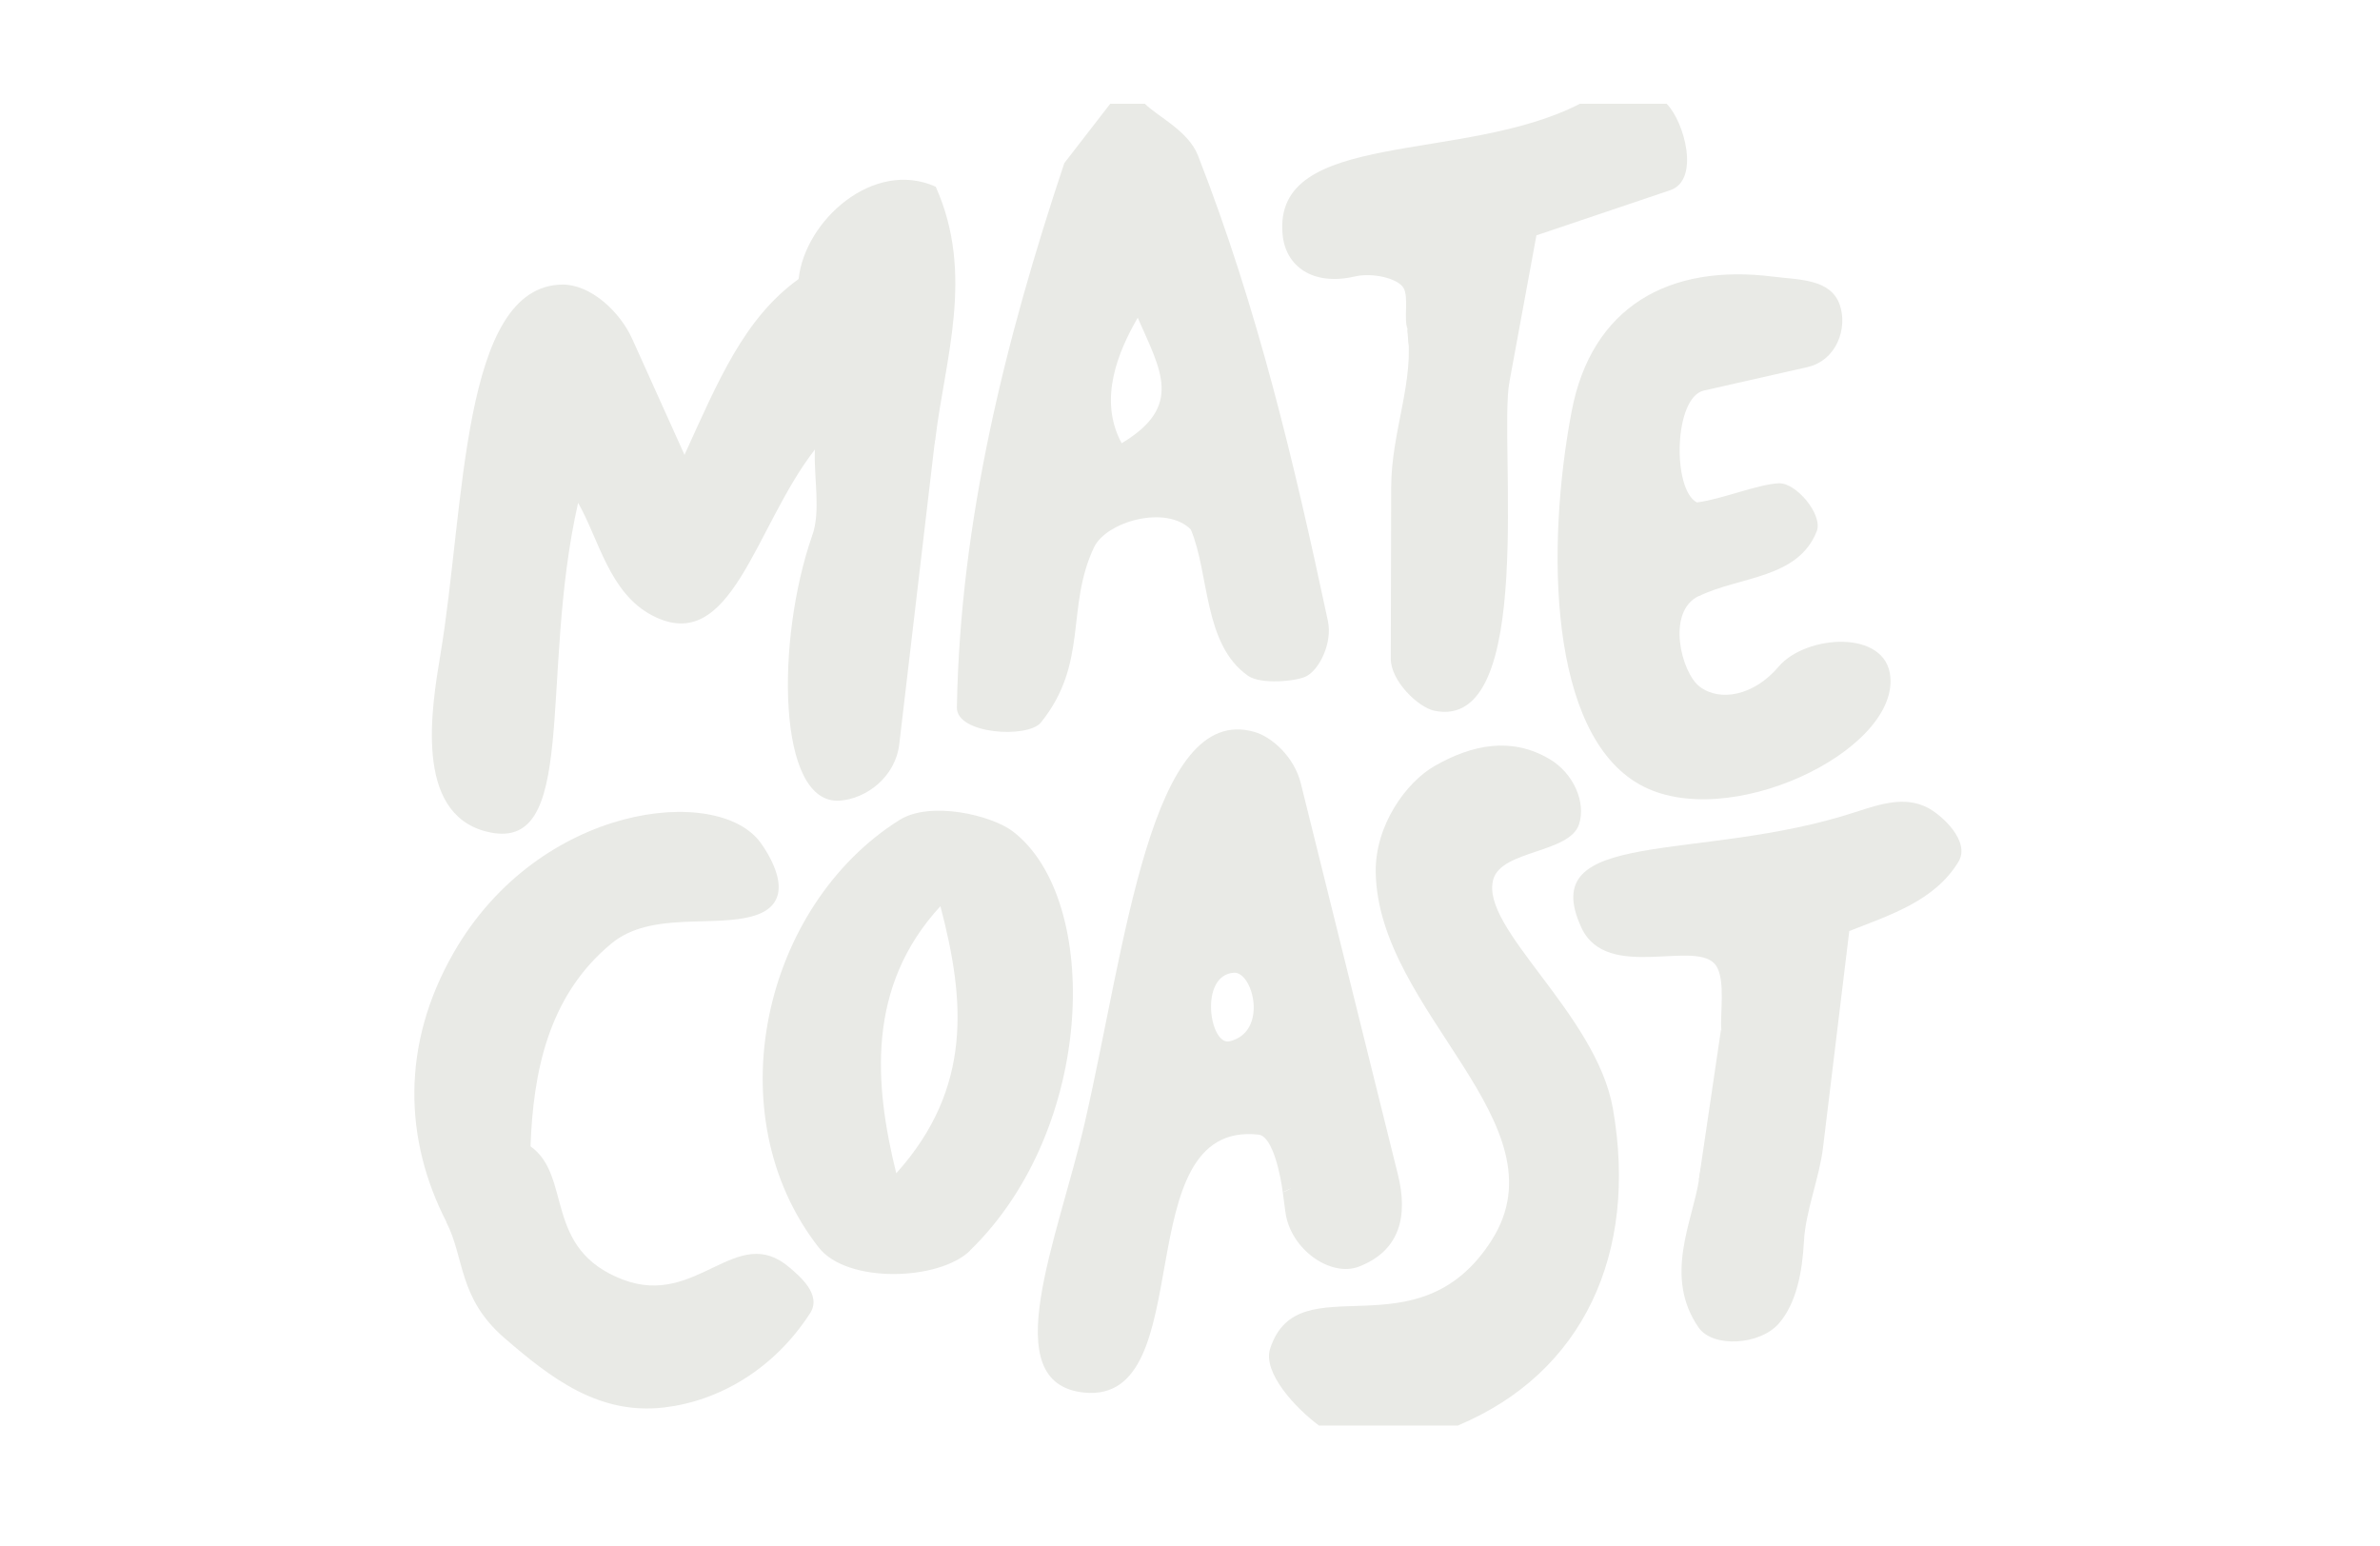
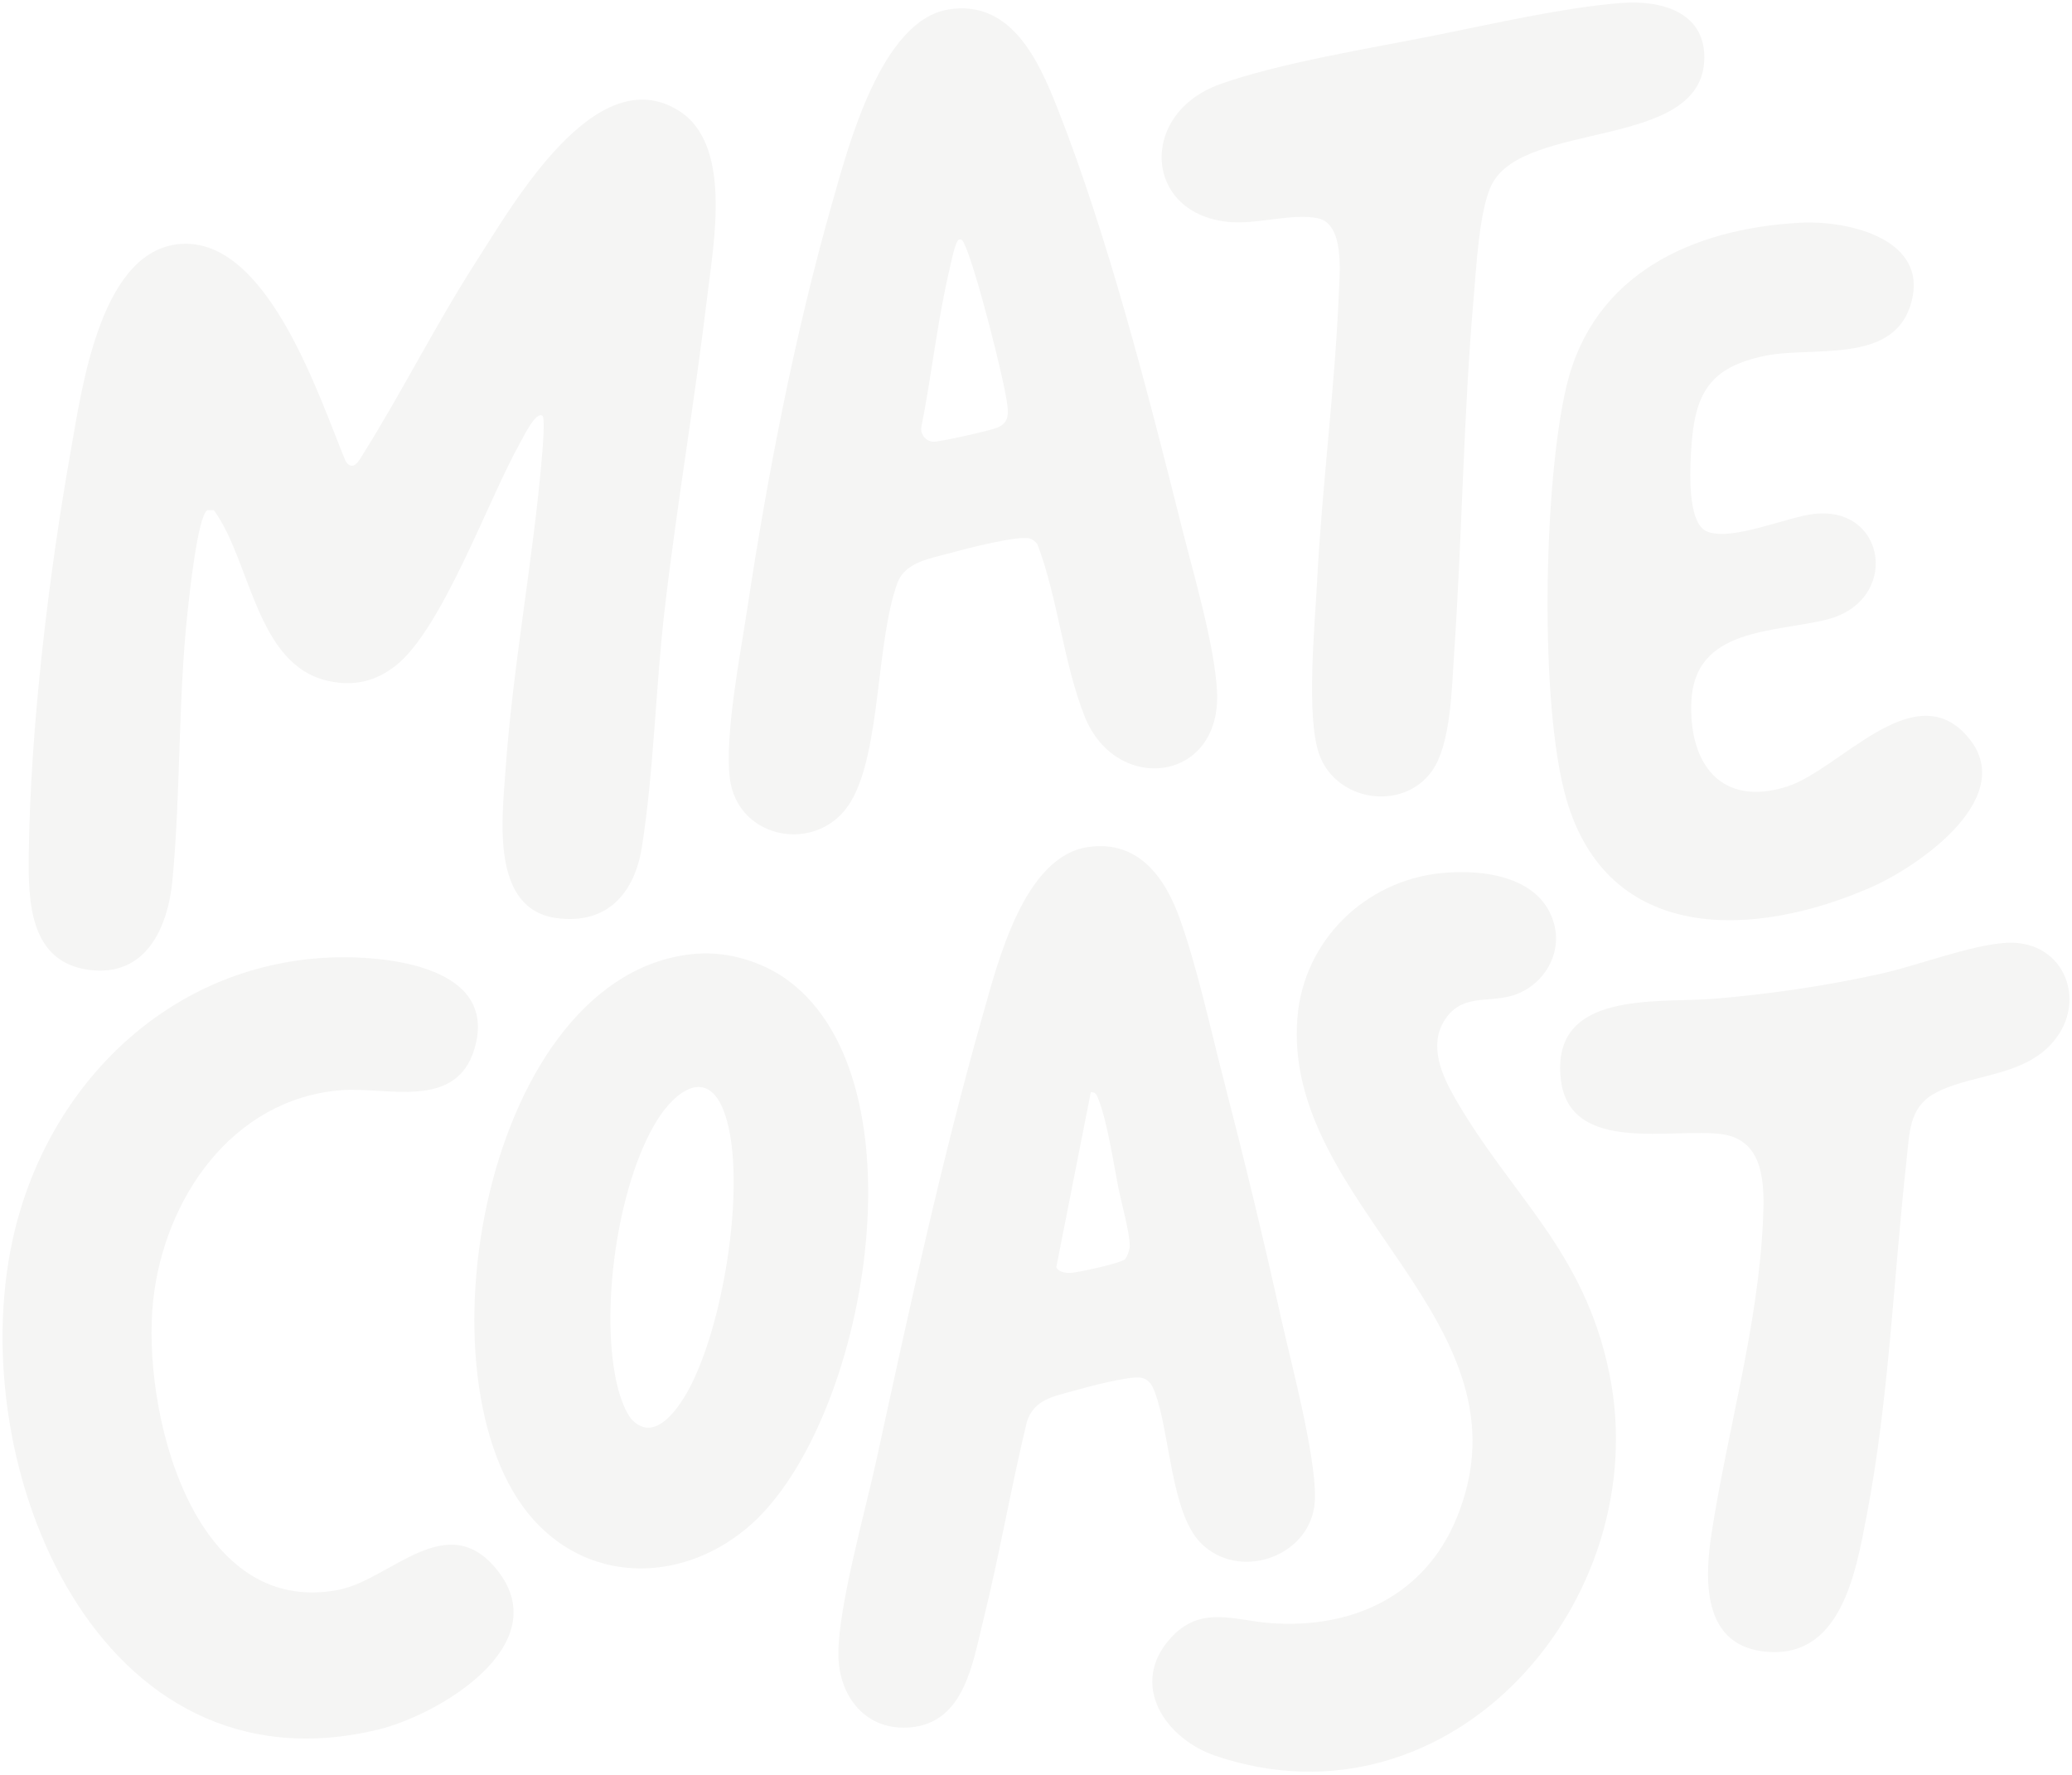
- <svg xmlns="http://www.w3.org/2000/svg" viewBox="0 0 117 76" fill="#E9EAE6" role="img" aria-label="Mate Coast">
-   <path d="M56.29,5.11c.64.63,2.13,1.33,2.6,2.53,2.94,7.52,4.73,15.11,6.39,22.89.23,1.09-.43,2.4-1.07,2.72-.5.25-2.24.41-2.86-.03-2.2-1.54-1.89-5.01-2.81-7.19-1.21-1.22-4.15-.4-4.76.88-1.4,2.96-.25,5.68-2.61,8.61-.64.79-4.15.58-4.13-.74.16-9.19,2.38-18.06,5.28-26.76l2.26-2.92h1.71ZM55.14,21.79c3.05-1.82,1.92-3.59.79-6.17-.93,1.61-1.97,3.99-.79,6.17Z" />
-   <path d="M71.68,70.08h-6.84c-1.15-.85-2.78-2.6-2.4-3.78,1.39-4.27,7.23.42,10.89-5.33s-5.6-11.21-5.7-18.1c-.03-2.32,1.51-4.42,2.89-5.21,1.85-1.06,3.79-1.45,5.66-.34,1.17.69,1.79,2.11,1.45,3.19-.45,1.44-3.81,1.27-4.22,2.72-.68,2.4,5.06,6.59,5.88,11.27,1.25,7.14-1.48,13-7.6,15.57Z" />
-   <path d="M81.94,5.11c.87.89,1.64,3.74.17,4.24l-6.58,2.22-1.33,7.22c-2.07,3.78-4.91,1.07-5.01-2.63-.19-.48.07-1.54-.19-2-.28-.48-1.53-.77-2.39-.57-2.07.48-3.42-.49-3.56-2.08-.47-5.18,8.91-3.46,14.62-6.41h4.27Z" />
-   <path d="M47.68,61.49c-1.53,1.48-6.04,1.62-7.43-.16-5.11-6.53-2.73-16.81,3.97-21.02,1.52-.95,4.52-.24,5.58.57,4.34,3.33,4.08,14.59-2.12,20.6ZM44.06,57.68c3.78-4.2,3.37-8.57,2.17-13.13-3.65,3.96-3.25,8.77-2.17,13.13Z" />
-   <path d="M74.2,18.79c-.53,2.91,1.36,17.21-3.69,16.15-.78-.16-2.15-1.46-2.14-2.57l.02-8.39c0-2.8,1.18-5.25.79-7.82.8,1.98,2.82,3.18,5.01,2.63Z" />
-   <g>
-     <path d="M26.07,56.35c2,3.97-1.7,7.56-4.12,3.73-2.07-4.02-2.26-8.69.35-13.24,4.21-7.35,13-8.3,15.09-5.41.57.79,1.82,2.92-.29,3.58-1.98.62-5.1-.24-7.05,1.38-3.12,2.58-3.84,6.36-3.97,9.97Z" />
-     <path d="M21.95,60.08c1.07.02,2.91-.05,3.34-.82.37-.66.75-2.01.78-2.91,2.08,1.45.6,5.06,4.56,6.56,3.65,1.39,5.57-2.84,8.18-.6.48.41,1.6,1.33,1.02,2.24-1.8,2.79-4.5,4.32-7.16,4.64-3.23.39-5.59-1.44-7.87-3.41s-1.95-3.93-2.86-5.7Z" />
+ <svg xmlns="http://www.w3.org/2000/svg" viewBox="133.04 371.46 813.92 697.07" fill="#F5F5F4" role="img" aria-label="Mate Coast">
+   <g id="Capa_1">
    <g>
-       <path d="M39.26,13.71c3.25,1.93,5.59,8.09.8,8.39-2.97,3.81-4.09,10.19-7.99,8.16-2.12-1.1-2.63-3.76-3.65-5.54-1.95,8.58.12,17.39-4.55,16.15-3.51-.93-2.66-6.04-2.22-8.69,1.22-7.25,1.01-18.14,6-18.19,1.35-.01,2.8,1.28,3.43,2.67l2.57,5.7c1.66-3.64,2.93-6.72,5.62-8.65Z" />
-       <path d="M45.98,21.6c-1.52,6.34-3.54,7.91-6.05,4.73.43-1.22.07-2.83.13-4.23.74-.94,1.15-3.37.75-4.77-.15-.55-2.25-.93-2.27-1.47s.59-1.51.72-2.14c.3-2.87,3.68-5.92,6.74-4.54,1.93,4.3.44,8.51-.02,12.42Z" />
-       <path d="M39.93,26.32c.6-.68,3.12.22,3.56-.45.95-1.44.83-3.82,2.48-4.28l-1.76,14.98c-.19,1.64-1.63,2.7-2.93,2.79-3.09.21-3.15-7.89-1.35-13.04Z" />
+       <path d="M346.09,534.79c-2.63-1.75-7.49,8.42-8.68,10.53-12.67,22.51-30.62,73.36-49.02,87.74-7.96,6.22-16.52,8.12-26.41,5.93-28.45-6.28-30.38-47.25-44.93-67.06h-2.61c-3.73,2.37-7.01,33.35-7.66,39.36-3.84,35.34-2.7,71.12-6,105.97-1.76,18.6-10.37,38.14-32.68,35.26-23.49-3.04-24-26.9-23.76-45.54.64-49.71,7.82-109.65,16.55-158.67,4.34-24.38,11.76-80.51,44.65-81.07,33.38-.57,53.05,60.78,63.27,85.44,3.01,4.41,5.37-.43,7.04-3.1,15.52-24.85,28.68-51.21,44.6-75.92,14.23-22.09,46.61-79.16,79.25-58.7,20.98,13.15,13.71,51.58,11.25,72.27-4.93,41.43-12.07,82.7-16.87,124.17-3.5,30.23-4.21,63.26-8.89,92.83-2.88,18.23-13.7,30.57-33.46,27.94-25.98-3.45-21.44-39.07-20.15-57.62,2.9-41.89,11.12-83.99,14.52-125.66.18-2.19,1.09-13.36,0-14.1Z" />
+       <path d="M505.72,375.16c24.58-3.88,35.35,20.17,42.74,38.9,19.71,49.95,35.72,112.36,48.87,164.81,4.6,18.34,12.78,45.83,13.77,64.01,1.98,36.03-39.64,40.98-51.97,10.09-8.35-20.93-10.49-46.43-18.6-67.73-.66-.92-1.86-1.85-2.93-2.19-4.38-1.39-25.48,4.07-31.18,5.66-7.65,2.13-17.81,3.5-20.81,11.67-8.52,23.13-6.45,65.96-18.31,85.97-12.42,20.95-44.73,15.36-47.6-9.32-1.99-17.06,4.17-48.47,6.89-66.44,7.98-52.8,18.79-108.46,33.44-159.74,6.28-21.99,19.14-71.49,45.69-75.68ZM509.8,465.56c-1.46.35-3.16,9.12-3.59,10.95-4.96,20.76-7.14,42.18-11.31,63.1-.19,2.76,1.92,5.22,4.67,5.4,2.37.15,22.54-4.38,25.18-5.51,3.99-1.71,4.49-4.33,4.07-8.32-1.05-9.92-12.66-54.93-16.83-63.54-.45-.93-.8-2.41-2.18-2.07Z" />
+       <path d="M560.44,704.25c19.79-2.87,30.33,11.98,36.14,28.38,6.88,19.41,11.79,42.36,17,62.5,8.08,31.28,15.77,62.82,22.73,94.37,3.71,16.83,15.09,58.89,13.02,73.72-2.86,20.49-30.12,29.28-44.69,14.36-11.67-11.96-11.94-42.88-17.9-59.03-.99-2.68-2.24-5.12-5.33-5.79-4.31-.94-21.7,3.7-26.92,5.2-7.73,2.21-15.09,3.29-18.02,11.89-6.31,26.02-10.8,52.5-17.25,78.48-4.1,16.47-7.32,39.75-28.32,41.76-17.51,1.68-28.38-11.87-28.53-28.53-.16-18.61,10.64-56.66,14.95-76.51,12.49-57.47,25.65-118.11,41.71-174.54,5.89-20.71,16.12-62.59,41.43-66.26ZM574.94,866.19c.9-.89,1.89-3.83,1.89-5.2-.02-5.44-3.29-16.88-4.48-22.93-1.88-9.55-4.33-25.71-7.65-34.23-.59-1.51-1.02-3.53-3.18-3.22l-13.54,68.67c.64,1.87,3.61,2.34,5.36,2.3,2.87-.07,20.02-3.82,21.61-5.4Z" />
+       <path d="M258.74,747.87c21.66-1.58,70.99,1.61,60.62,35.83-7.29,24.08-34.57,14.65-52.31,16.07-42.85,3.42-69.5,42.64-73.84,82.58-4.61,42.42,15.12,124.82,72.72,113.75,20.64-3.97,42.9-32.77,62.67-7.46,22.81,29.21-23.15,56.58-47.09,62.36-109.72,26.46-162.94-102.78-143.55-192.27,12.77-58.93,58.87-106.34,120.78-110.85Z" />
+       <path d="M698.92,714.52c16.36-1.73,39.49,1.08,44.59,19.9,3.37,12.45-4.73,24.95-16.87,28.33-9.71,2.71-20.03-.96-26.55,10.21-5.62,9.63-.65,20.94,4.31,29.62,22.23,38.86,50.89,59.9,60.81,108.43,18.23,89.24-62.05,181.52-154.6,150.32-19.83-6.69-34.13-27.96-17.87-46.14,11.88-13.28,25.05-7.1,39.28-6.04,32.08,2.4,60.61-10.61,73.22-41.29,31.8-77.36-68.68-122.63-62.54-196.73,2.49-30.08,26.41-53.46,56.21-56.62Z" />
+       <path d="M839.97,458.97c19.39-1.07,52.25,6.64,43.32,33.06-7.6,22.47-38.56,15.44-56.86,19.21-22.15,4.57-27.72,15.01-29.05,36.76-.45,7.33-1.75,29.08,6.24,32.3,9.74,3.92,31.46-5.79,42.18-6.95,28.58-3.09,33.59,34.36,4.79,41.53-20.84,5.19-51.96,3.13-53.16,32.33-1.01,24.51,11.82,41.45,37.57,33.28,20.34-6.46,48.75-42.66,69.73-20.94,23.11,23.92-17.51,52.12-36.91,60.6-46.1,20.14-103.15,22.11-119.54-34.92-10.64-37.03-8.93-124.4.15-162.25,10.5-43.81,49.19-61.66,91.56-64Z" />
+       <path d="M406.62,746.17c12.38-.97,26.05,3.14,36,10.5,54.32,40.19,30.91,173.03-14.44,213.63-25.2,22.55-62.07,24.33-85.51-1.7-48.16-53.48-19.14-215.9,63.96-222.43ZM381.44,929.39c7.3,7.37,14.6-.48,18.86-6.63,16.33-23.53,26.79-87.19,17.41-113.84-6.53-18.55-19.39-8.92-26.67,2.87-15.71,25.45-22.62,76.24-15.3,104.91.92,3.62,3.1,10.06,5.69,12.68Z" />
+       <path d="M769.89,372.64c15.03-1.18,32.78,3.13,32.64,21.54-.27,36.53-70.65,24.22-83.51,49.82-4.92,9.8-6.06,32.59-7.08,44.21-4.09,46.69-4.5,93.47-7.71,140.16-.89,13-1.19,35.51-8.69,46.01-11.45,16.04-37.75,12.03-44.32-6.65-5.19-14.74-1.69-50.51-.82-67.55,1.94-37.74,7.03-76.15,8.57-113.66.34-8.27,2.24-27.18-8.35-29.33-9.85-1.99-23.35,2.33-34.02,1.54-34.26-2.52-36.72-42.49-4.49-54.12,23.15-8.36,59.33-14.2,84.26-19.17,22.76-4.54,50.75-11.03,73.52-12.81Z" />
+       <path d="M921.18,741.88c23.62-1.3,32.76,24.72,16.74,40.69-12.3,12.26-32.14,11.08-45.38,18.73-9.63,5.56-9.41,15.51-10.51,25.39-5.21,46.8-6.89,94.3-15.8,140.62-4.34,22.59-10.26,56.99-40.98,52.9-23.6-3.14-22.62-28.53-19.89-46.24,6.33-41,18.37-81.52,20.24-123.36.6-13.56.68-31.11-16.03-33.53-19.02-2.75-59.78,8.21-63.36-21.26-4.33-35.58,37.9-30.12,60.16-31.97,21.9-1.81,43.97-5.07,65.41-9.81,14.56-3.22,35.54-11.39,49.4-12.16Z" />
    </g>
  </g>
-   <g>
-     <path d="M83.51,29.3c-1.62.78-.85,3.79.05,4.46.99.75,2.66.45,3.88-.99,1.33-1.57,5.3-1.85,5.49.52.31,3.68-8.06,7.67-12.32,5.28-4.47-2.5-4.62-11.64-3.35-18.34.98-5.16,4.79-7.28,9.91-6.63,1.26.16,2.82.1,3.27,1.38.4,1.14-.14,2.74-1.6,3.07l-5.08,1.15c-1.48.34-1.56,4.87-.34,5.5,1.25-.16,2.97-.89,4.02-.94.85-.05,2.19,1.55,1.87,2.36-.93,2.34-3.77,2.2-5.8,3.19Z" />
-     <path d="M89.62,56.41c-1.37.86-2.98.84-4.82-.07.46-2.03.4-3.93-.18-5.71-.07-.74.21-2.41-.24-3.13-.88-1.42-5.38.83-6.64-1.9-2.3-4.97,5.8-3.17,13.45-5.67,1.32-.43,2.44-.78,3.54-.24.72.36,2.15,1.67,1.55,2.67-1.16,1.92-3.33,2.61-5.37,3.41l-1.29,10.64Z" />
-     <path d="M88.68,61.04c-.08,1.5-.37,3.02-1.22,4.01-.92,1.08-3.25,1.23-3.96.21-1.72-2.5-.31-5.17.02-7.25.28-2.36,1.95-2.64,5.01-.84-.34,1.57-.3,2.86.14,3.86Z" />
-     <path d="M89.62,56.41c-.18,1.51-.86,3.12-.94,4.63-.59.05-1.11-.38-1.06-.81.03-.24.42-.76.36-1.48-.05-.63-1.63-.76-1.68-.14-.28,3.59-.04,5.53-1.04,2.54-.81-1.3-.29-2.5,1.19-3.52-.91-.71-1.93-.39-2.94.39l1.09-7.38c2.06.53,1.02,3.09,1.35,4.76.14.7,2.08.12,2.35-.13.36-.33,1.2.73,1.3,1.14Z" />
-   </g>
-   <g>
-     <path d="M63.19,59.59c2.9-2.05,2.86-2.38-.13-.98-.09-.72-.47-2.75-1.19-2.83-6.58-.73-2.79,13.27-8.58,12.68-4.39-.45-1.3-7.48.04-13.28,2.01-8.74,3.25-20.65,8.33-19.2.88.25,1.97,1.24,2.29,2.54l4.77,19.22c.51,2.05.1,3.75-1.92,4.53-1.39.53-3.37-.85-3.61-2.69ZM60.45,51.19c1.91-.46,1.15-3.44.2-3.37-1.72.13-1.18,3.61-.2,3.37Z" />
-     <path d="M63.19,59.59l-.13-.98c.66-.19,1.02-.93,1.34-1.4.73-1.08,2.15-1.13,3,.52-1.05,1.03-2.88,1.3-4.21,1.86Z" />
-   </g>
</svg>
